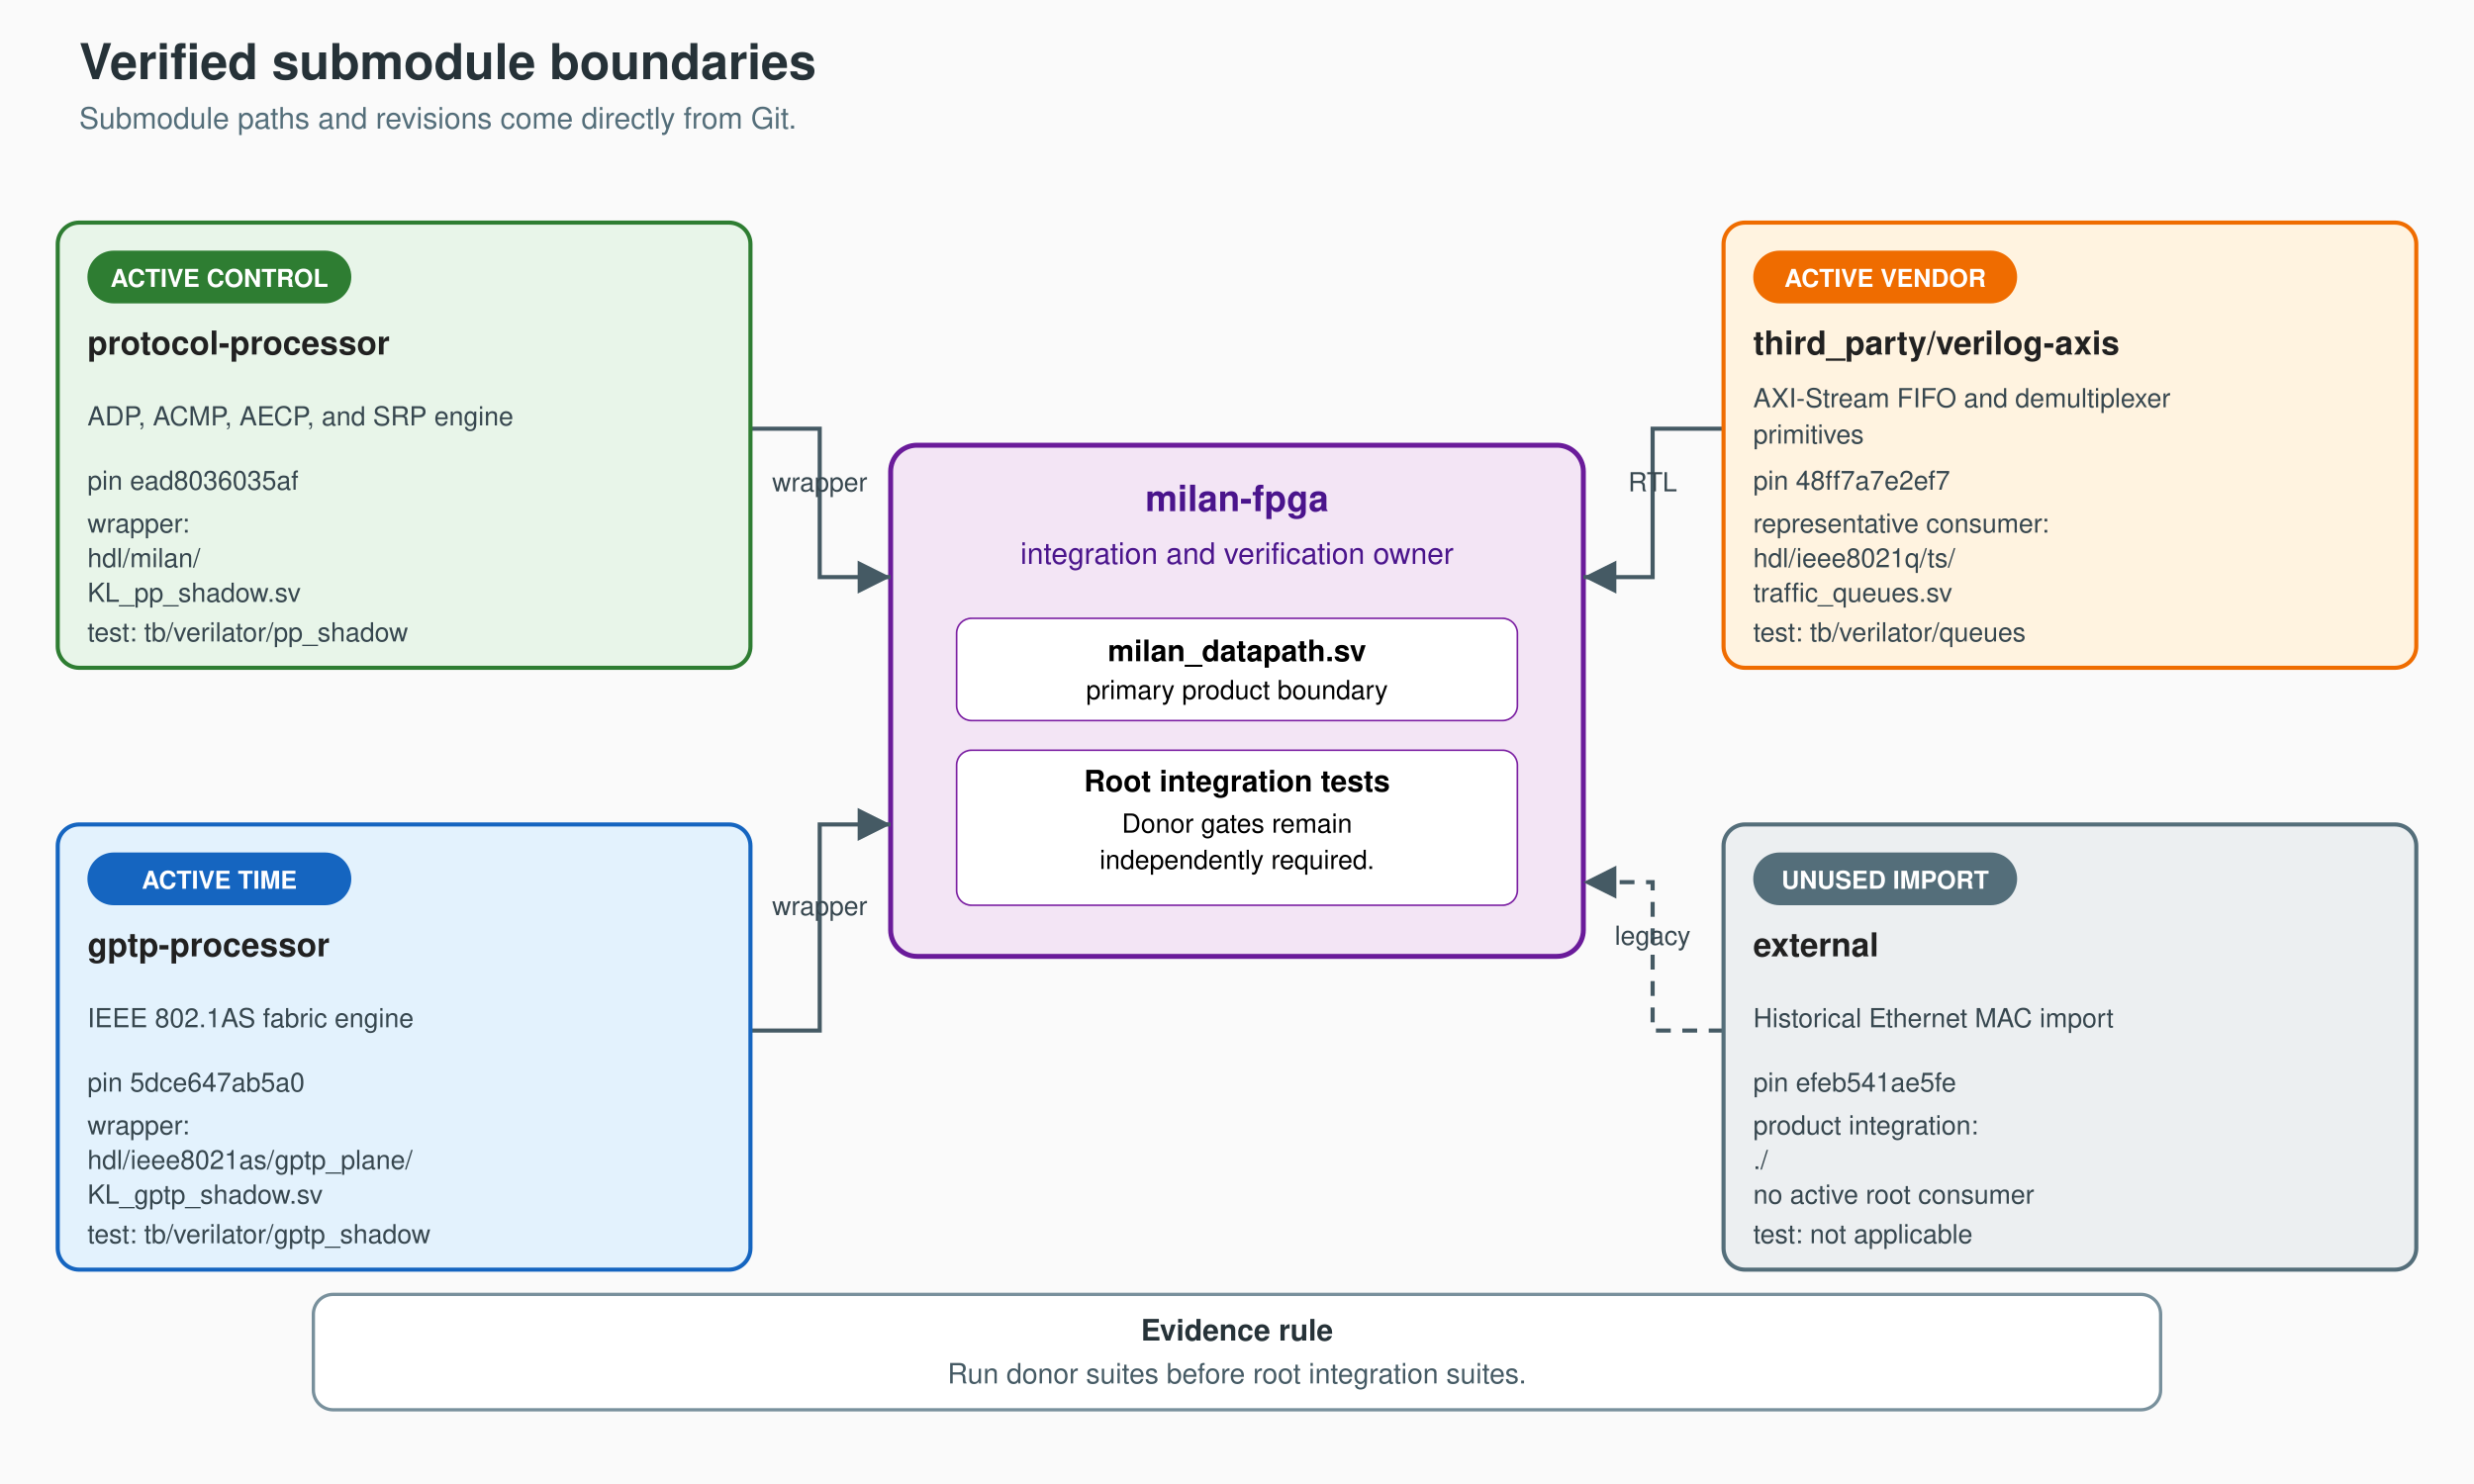
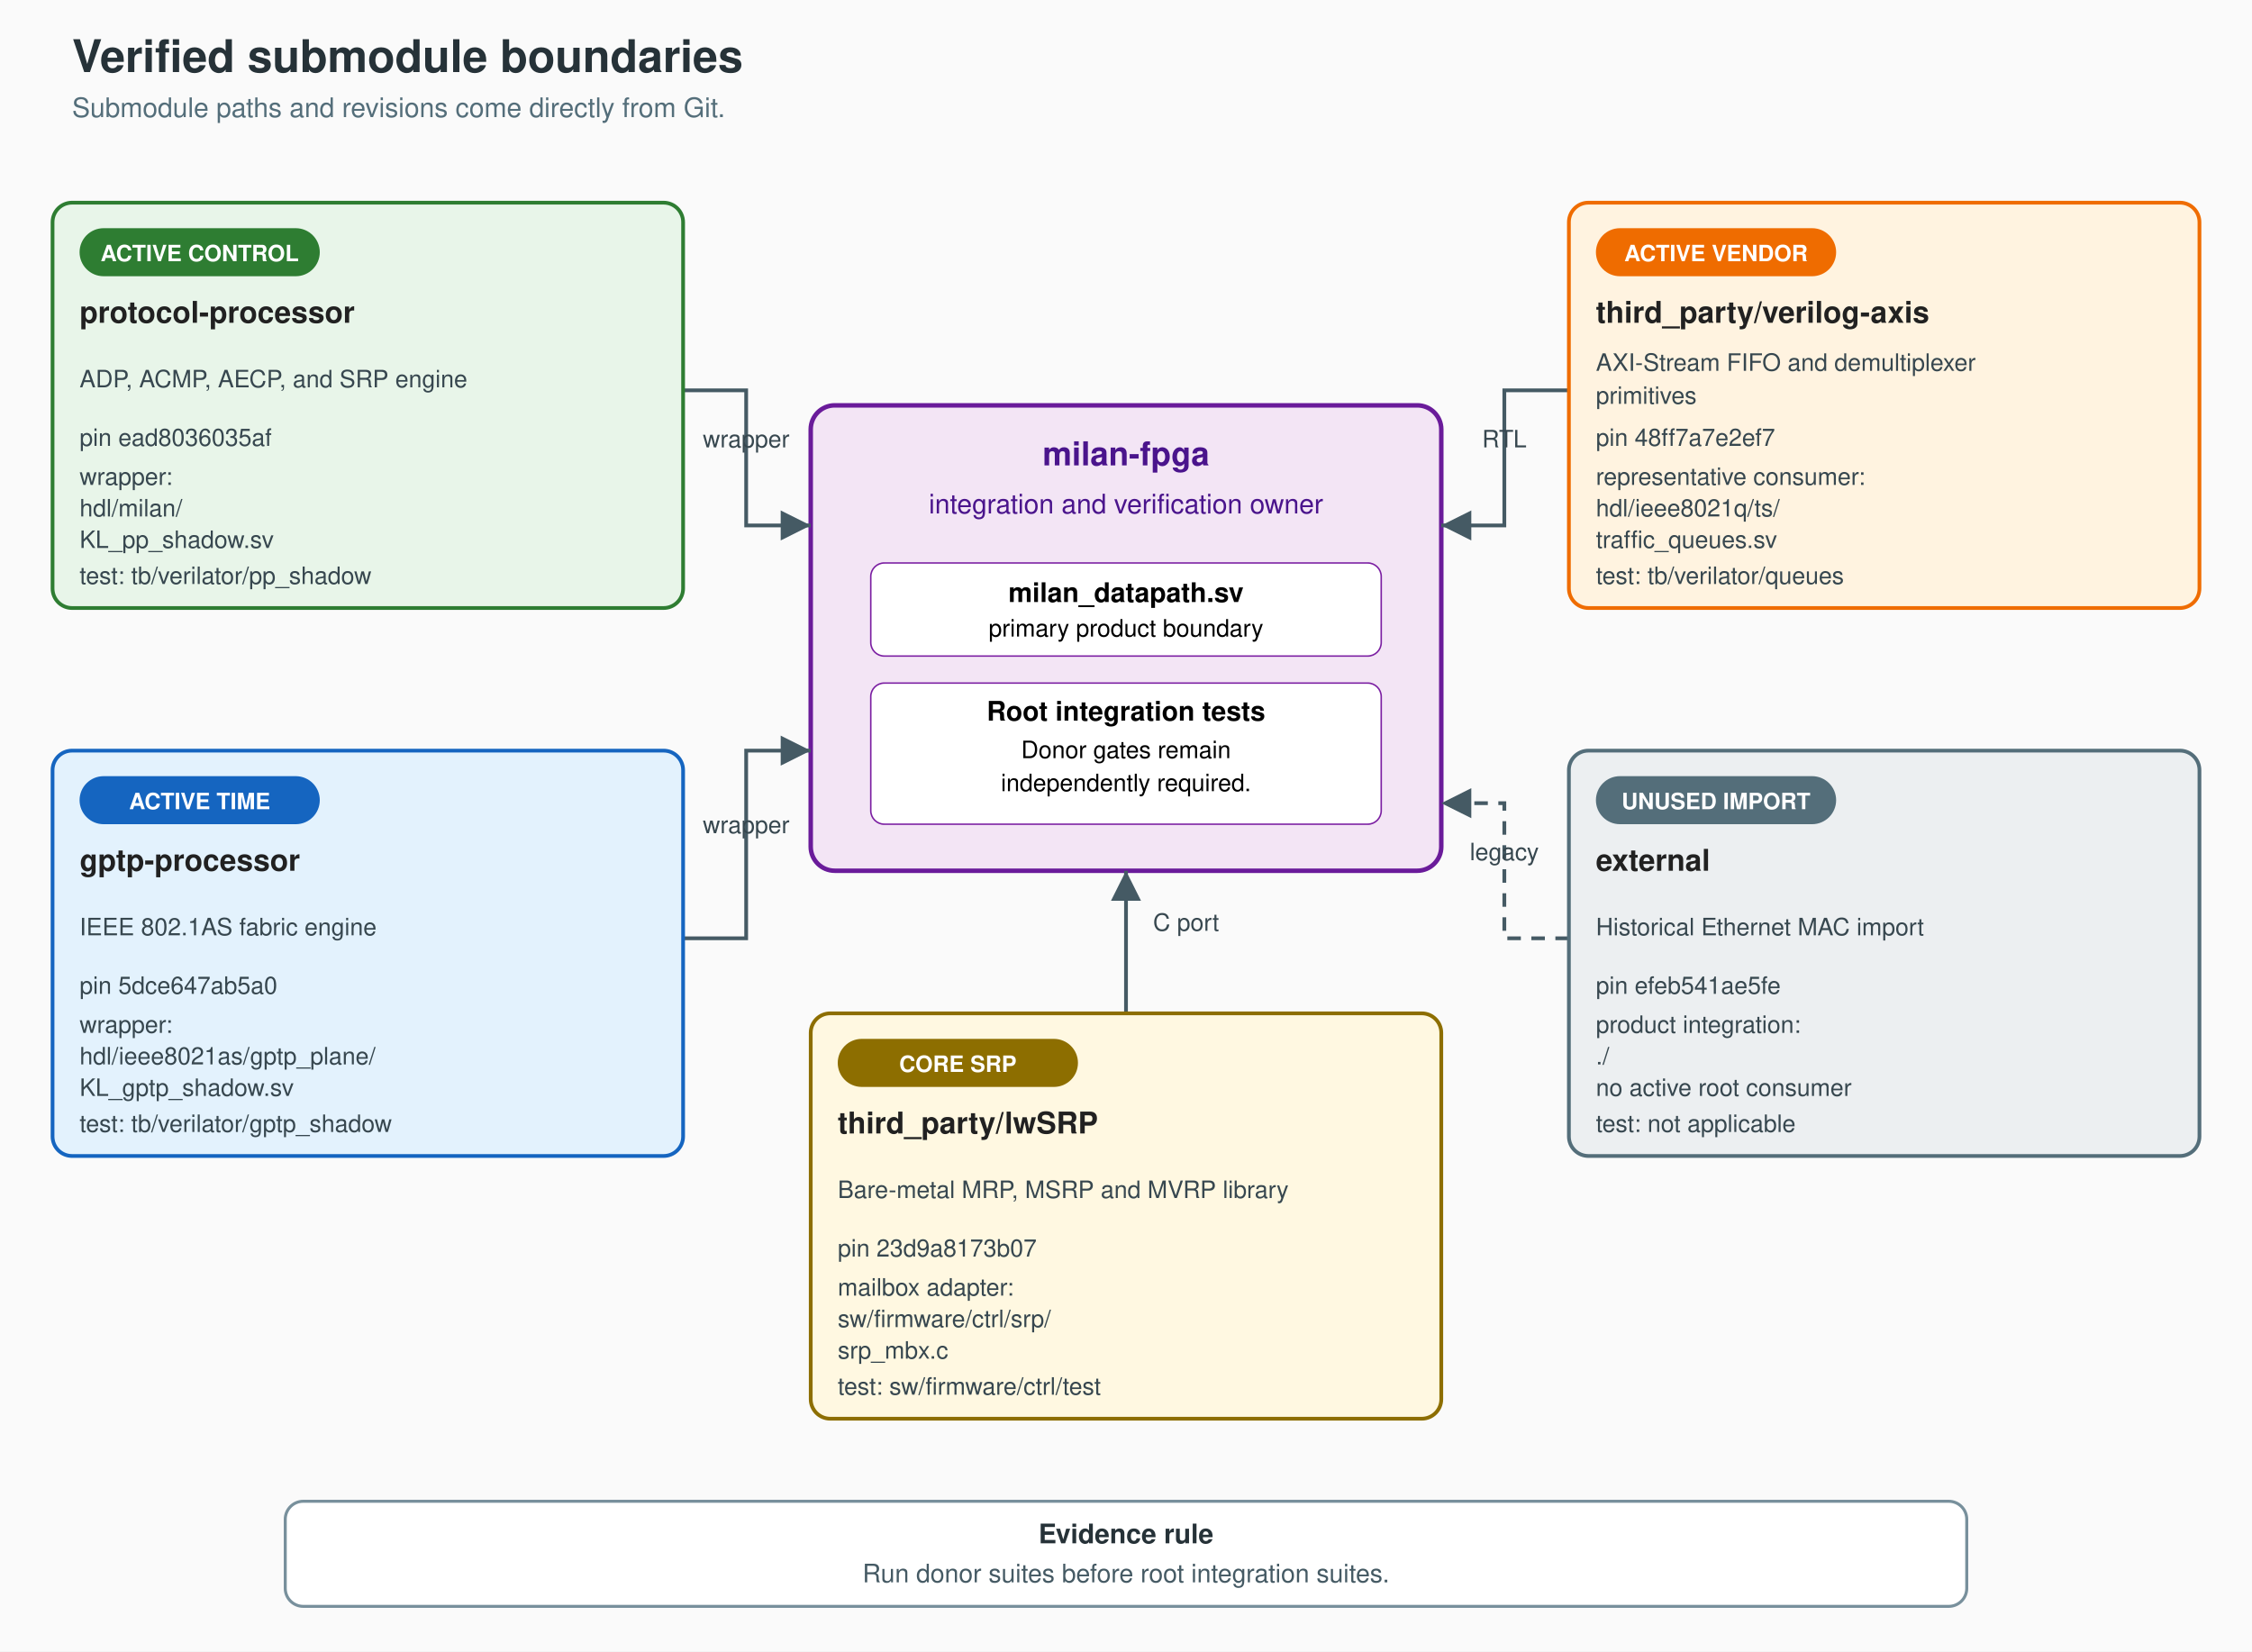
- <svg xmlns="http://www.w3.org/2000/svg" width="1500" height="900" viewBox="0 0 1500 900" font-family="Helvetica,Arial,sans-serif">
-   <rect width="1500" height="900" fill="#FAFAFA" />
+ <svg xmlns="http://www.w3.org/2000/svg" width="1500" height="1100" viewBox="0 0 1500 1100" font-family="Helvetica,Arial,sans-serif">
+   <rect width="1500" height="1100" fill="#FAFAFA" />
  <defs>
    <marker id="arrow" markerWidth="12" markerHeight="12" refX="8" refY="4" orient="auto">
      <path d="M0,0 L8,4 L0,8 Z" fill="#455A64" />
    </marker>
  </defs>
  <text x="48" y="48" font-size="30" font-weight="bold" fill="#263238">Verified submodule boundaries</text>
  <text x="48" y="78" font-size="18" fill="#546E7A">Submodule paths and revisions come directly from Git.</text>
  <rect x="540" y="270" width="420" height="310" rx="16" fill="#F3E5F5" stroke="#6A1B9A" stroke-width="3" />
  <text x="750" y="310" text-anchor="middle" font-size="22" font-weight="bold" fill="#4A148C">milan-fpga</text>
  <text x="750" y="342" text-anchor="middle" font-size="18" fill="#4A148C">integration and verification owner</text>
  <rect x="580" y="375" width="340" height="62" rx="9" fill="#FFFFFF" stroke="#7B1FA2" />
  <text x="750" y="401" text-anchor="middle" font-size="18" font-weight="bold">milan_datapath.sv</text>
  <text x="750" y="424" text-anchor="middle" font-size="16">primary product boundary</text>
  <rect x="580" y="455" width="340" height="94" rx="9" fill="#FFFFFF" stroke="#7B1FA2" />
  <text x="750" y="480" text-anchor="middle" font-size="18" font-weight="bold">Root integration tests</text>
  <text x="750" y="505" text-anchor="middle" font-size="16">Donor gates remain</text>
  <text x="750" y="527" text-anchor="middle" font-size="16">independently required.</text>
  <path d="M455,260 L497,260 L497,350 L540,350" fill="none" stroke="#455A64" stroke-width="2.5" marker-end="url(#arrow)" />
  <text x="497" y="298" text-anchor="middle" font-size="16" fill="#37474F">wrapper</text>
  <path d="M455,625 L497,625 L497,500 L540,500" fill="none" stroke="#455A64" stroke-width="2.5" marker-end="url(#arrow)" />
  <text x="497" y="555" text-anchor="middle" font-size="16" fill="#37474F">wrapper</text>
  <path d="M1045,260 L1002,260 L1002,350 L960,350" fill="none" stroke="#455A64" stroke-width="2.5" marker-end="url(#arrow)" />
  <text x="1002" y="298" text-anchor="middle" font-size="16" fill="#37474F">RTL</text>
  <path d="M1045,625 L1002,625 L1002,535 L960,535" fill="none" stroke="#455A64" stroke-width="2.5" marker-end="url(#arrow)" stroke-dasharray="9,7" />
  <text x="1002" y="573" text-anchor="middle" font-size="16" fill="#37474F">legacy</text>
+   <path d="M750,675 L750,675 L750,580 L750,580" fill="none" stroke="#455A64" stroke-width="2.5" marker-end="url(#arrow)" />
+   <text x="790" y="620" text-anchor="middle" font-size="16" fill="#37474F">C port</text>
  <rect x="35" y="135" width="420" height="270" rx="13" fill="#E8F5E9" stroke="#2E7D32" stroke-width="2.5" />
  <rect x="53" y="152" width="160" height="32" rx="16" fill="#2E7D32" />
  <text x="133" y="174" text-anchor="middle" font-size="15" font-weight="bold" fill="#FFFFFF">ACTIVE CONTROL</text>
  <text x="53" y="215" font-size="20" font-weight="bold" fill="#212121">protocol-processor</text>
  <text x="53" y="258" font-size="16" fill="#37474F">ADP, ACMP, AECP, and SRP engine</text>
  <text x="53" y="297" font-size="16" fill="#37474F">pin ead8036035af</text>
  <text x="53" y="323" font-size="16" fill="#37474F">wrapper:</text>
  <text x="53" y="344" font-size="16" fill="#37474F">hdl/milan/</text>
  <text x="53" y="365" font-size="16" fill="#37474F">KL_pp_shadow.sv</text>
  <text x="53" y="389" font-size="16" fill="#37474F">test: tb/verilator/pp_shadow</text>
  <rect x="35" y="500" width="420" height="270" rx="13" fill="#E3F2FD" stroke="#1565C0" stroke-width="2.5" />
  <rect x="53" y="517" width="160" height="32" rx="16" fill="#1565C0" />
  <text x="133" y="539" text-anchor="middle" font-size="15" font-weight="bold" fill="#FFFFFF">ACTIVE TIME</text>
  <text x="53" y="580" font-size="20" font-weight="bold" fill="#212121">gptp-processor</text>
  <text x="53" y="623" font-size="16" fill="#37474F">IEEE 802.1AS fabric engine</text>
  <text x="53" y="662" font-size="16" fill="#37474F">pin 5dce647ab5a0</text>
  <text x="53" y="688" font-size="16" fill="#37474F">wrapper:</text>
  <text x="53" y="709" font-size="16" fill="#37474F">hdl/ieee8021as/gptp_plane/</text>
  <text x="53" y="730" font-size="16" fill="#37474F">KL_gptp_shadow.sv</text>
  <text x="53" y="754" font-size="16" fill="#37474F">test: tb/verilator/gptp_shadow</text>
  <rect x="1045" y="135" width="420" height="270" rx="13" fill="#FFF3E0" stroke="#EF6C00" stroke-width="2.5" />
  <rect x="1063" y="152" width="160" height="32" rx="16" fill="#EF6C00" />
  <text x="1143" y="174" text-anchor="middle" font-size="15" font-weight="bold" fill="#FFFFFF">ACTIVE VENDOR</text>
  <text x="1063" y="215" font-size="20" font-weight="bold" fill="#212121">third_party/verilog-axis</text>
  <text x="1063" y="247" font-size="16" fill="#37474F">AXI-Stream FIFO and demultiplexer</text>
  <text x="1063" y="269" font-size="16" fill="#37474F">primitives</text>
  <text x="1063" y="297" font-size="16" fill="#37474F">pin 48ff7a7e2ef7</text>
  <text x="1063" y="323" font-size="16" fill="#37474F">representative consumer:</text>
  <text x="1063" y="344" font-size="16" fill="#37474F">hdl/ieee8021q/ts/</text>
  <text x="1063" y="365" font-size="16" fill="#37474F">traffic_queues.sv</text>
  <text x="1063" y="389" font-size="16" fill="#37474F">test: tb/verilator/queues</text>
  <rect x="1045" y="500" width="420" height="270" rx="13" fill="#ECEFF1" stroke="#546E7A" stroke-width="2.5" />
  <rect x="1063" y="517" width="160" height="32" rx="16" fill="#546E7A" />
  <text x="1143" y="539" text-anchor="middle" font-size="15" font-weight="bold" fill="#FFFFFF">UNUSED IMPORT</text>
  <text x="1063" y="580" font-size="20" font-weight="bold" fill="#212121">external</text>
  <text x="1063" y="623" font-size="16" fill="#37474F">Historical Ethernet MAC import</text>
  <text x="1063" y="662" font-size="16" fill="#37474F">pin efeb541ae5fe</text>
  <text x="1063" y="688" font-size="16" fill="#37474F">product integration:</text>
  <text x="1063" y="709" font-size="16" fill="#37474F">./</text>
  <text x="1063" y="730" font-size="16" fill="#37474F">no active root consumer</text>
  <text x="1063" y="754" font-size="16" fill="#37474F">test: not applicable</text>
-   <rect x="190" y="785" width="1120" height="70" rx="12" fill="#FFFFFF" stroke="#78909C" stroke-width="2" />
-   <text x="750" y="813" text-anchor="middle" font-size="18" font-weight="bold" fill="#263238">Evidence rule</text>
-   <text x="750" y="839" text-anchor="middle" font-size="17" fill="#455A64">Run donor suites before root integration suites.</text>
+   <rect x="540" y="675" width="420" height="270" rx="13" fill="#FFF8E1" stroke="#8D6E00" stroke-width="2.5" />
+   <rect x="558" y="692" width="160" height="32" rx="16" fill="#8D6E00" />
+   <text x="638" y="714" text-anchor="middle" font-size="15" font-weight="bold" fill="#FFFFFF">CORE SRP</text>
+   <text x="558" y="755" font-size="20" font-weight="bold" fill="#212121">third_party/lwSRP</text>
+   <text x="558" y="798" font-size="16" fill="#37474F">Bare-metal MRP, MSRP and MVRP library</text>
+   <text x="558" y="837" font-size="16" fill="#37474F">pin 23d9a8173b07</text>
+   <text x="558" y="863" font-size="16" fill="#37474F">mailbox adapter:</text>
+   <text x="558" y="884" font-size="16" fill="#37474F">sw/firmware/ctrl/srp/</text>
+   <text x="558" y="905" font-size="16" fill="#37474F">srp_mbx.c</text>
+   <text x="558" y="929" font-size="16" fill="#37474F">test: sw/firmware/ctrl/test</text>
+   <rect x="190" y="1000" width="1120" height="70" rx="12" fill="#FFFFFF" stroke="#78909C" stroke-width="2" />
+   <text x="750" y="1028" text-anchor="middle" font-size="18" font-weight="bold" fill="#263238">Evidence rule</text>
+   <text x="750" y="1054" text-anchor="middle" font-size="17" fill="#455A64">Run donor suites before root integration suites.</text>
</svg>
